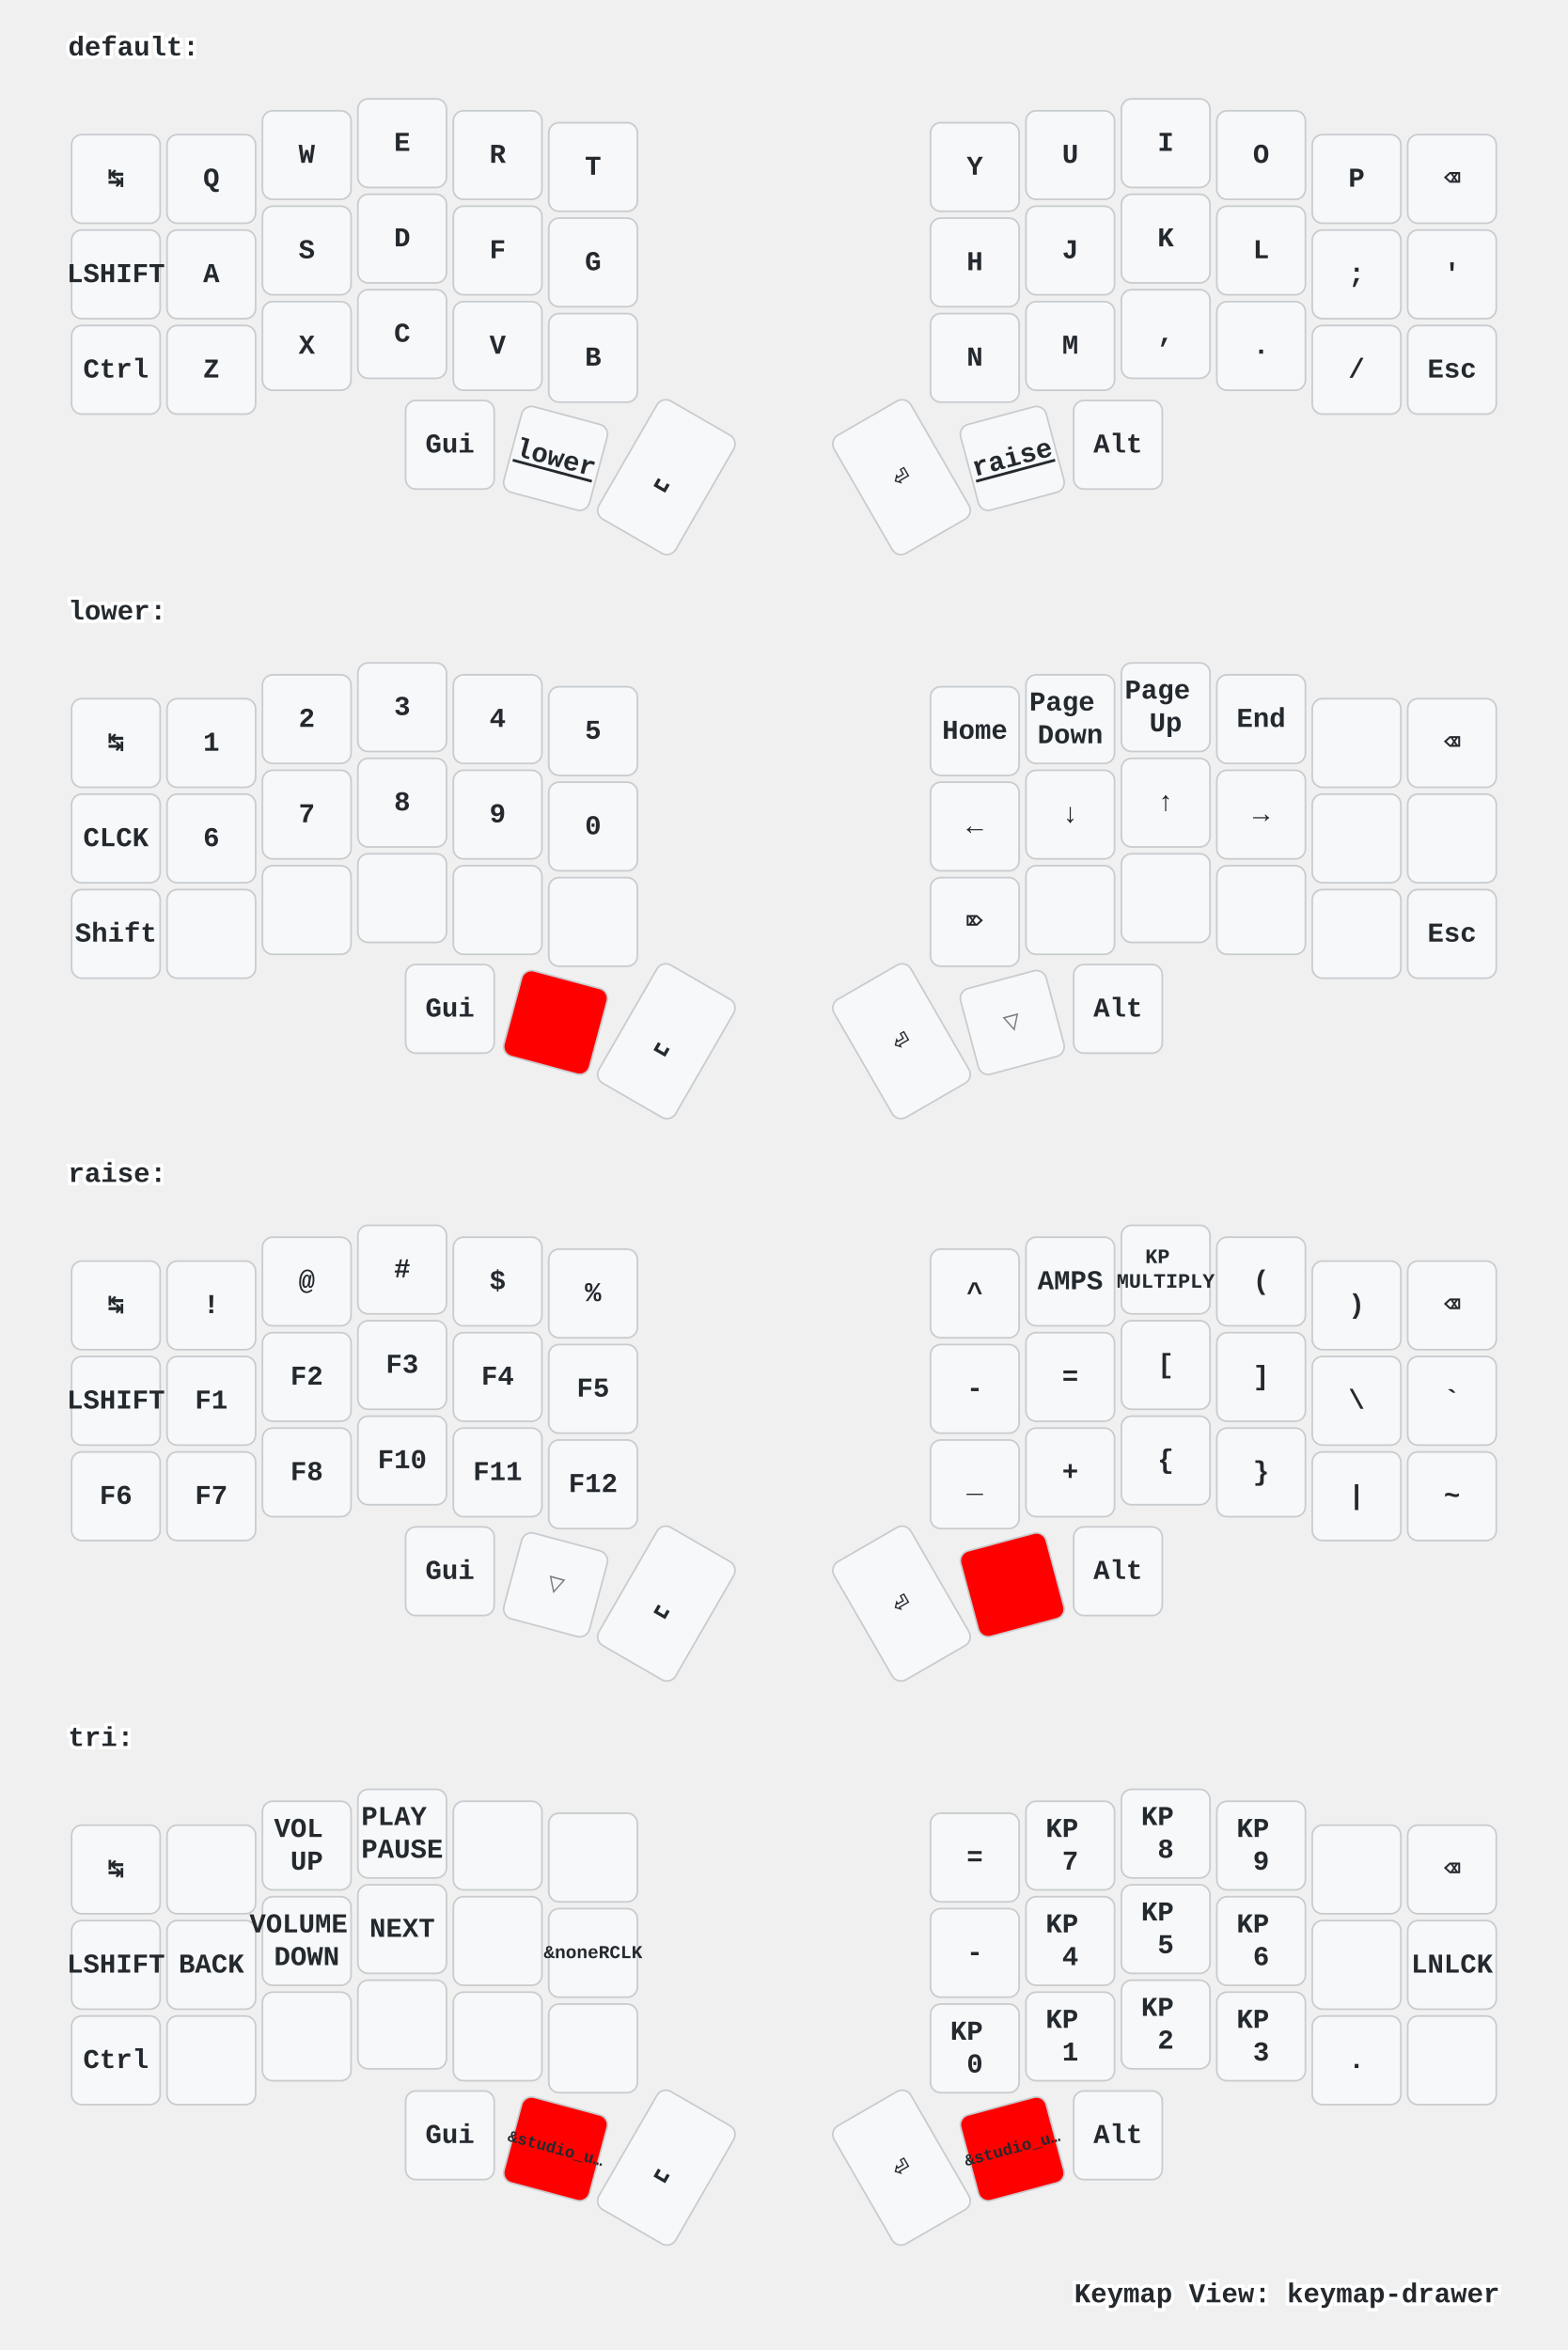
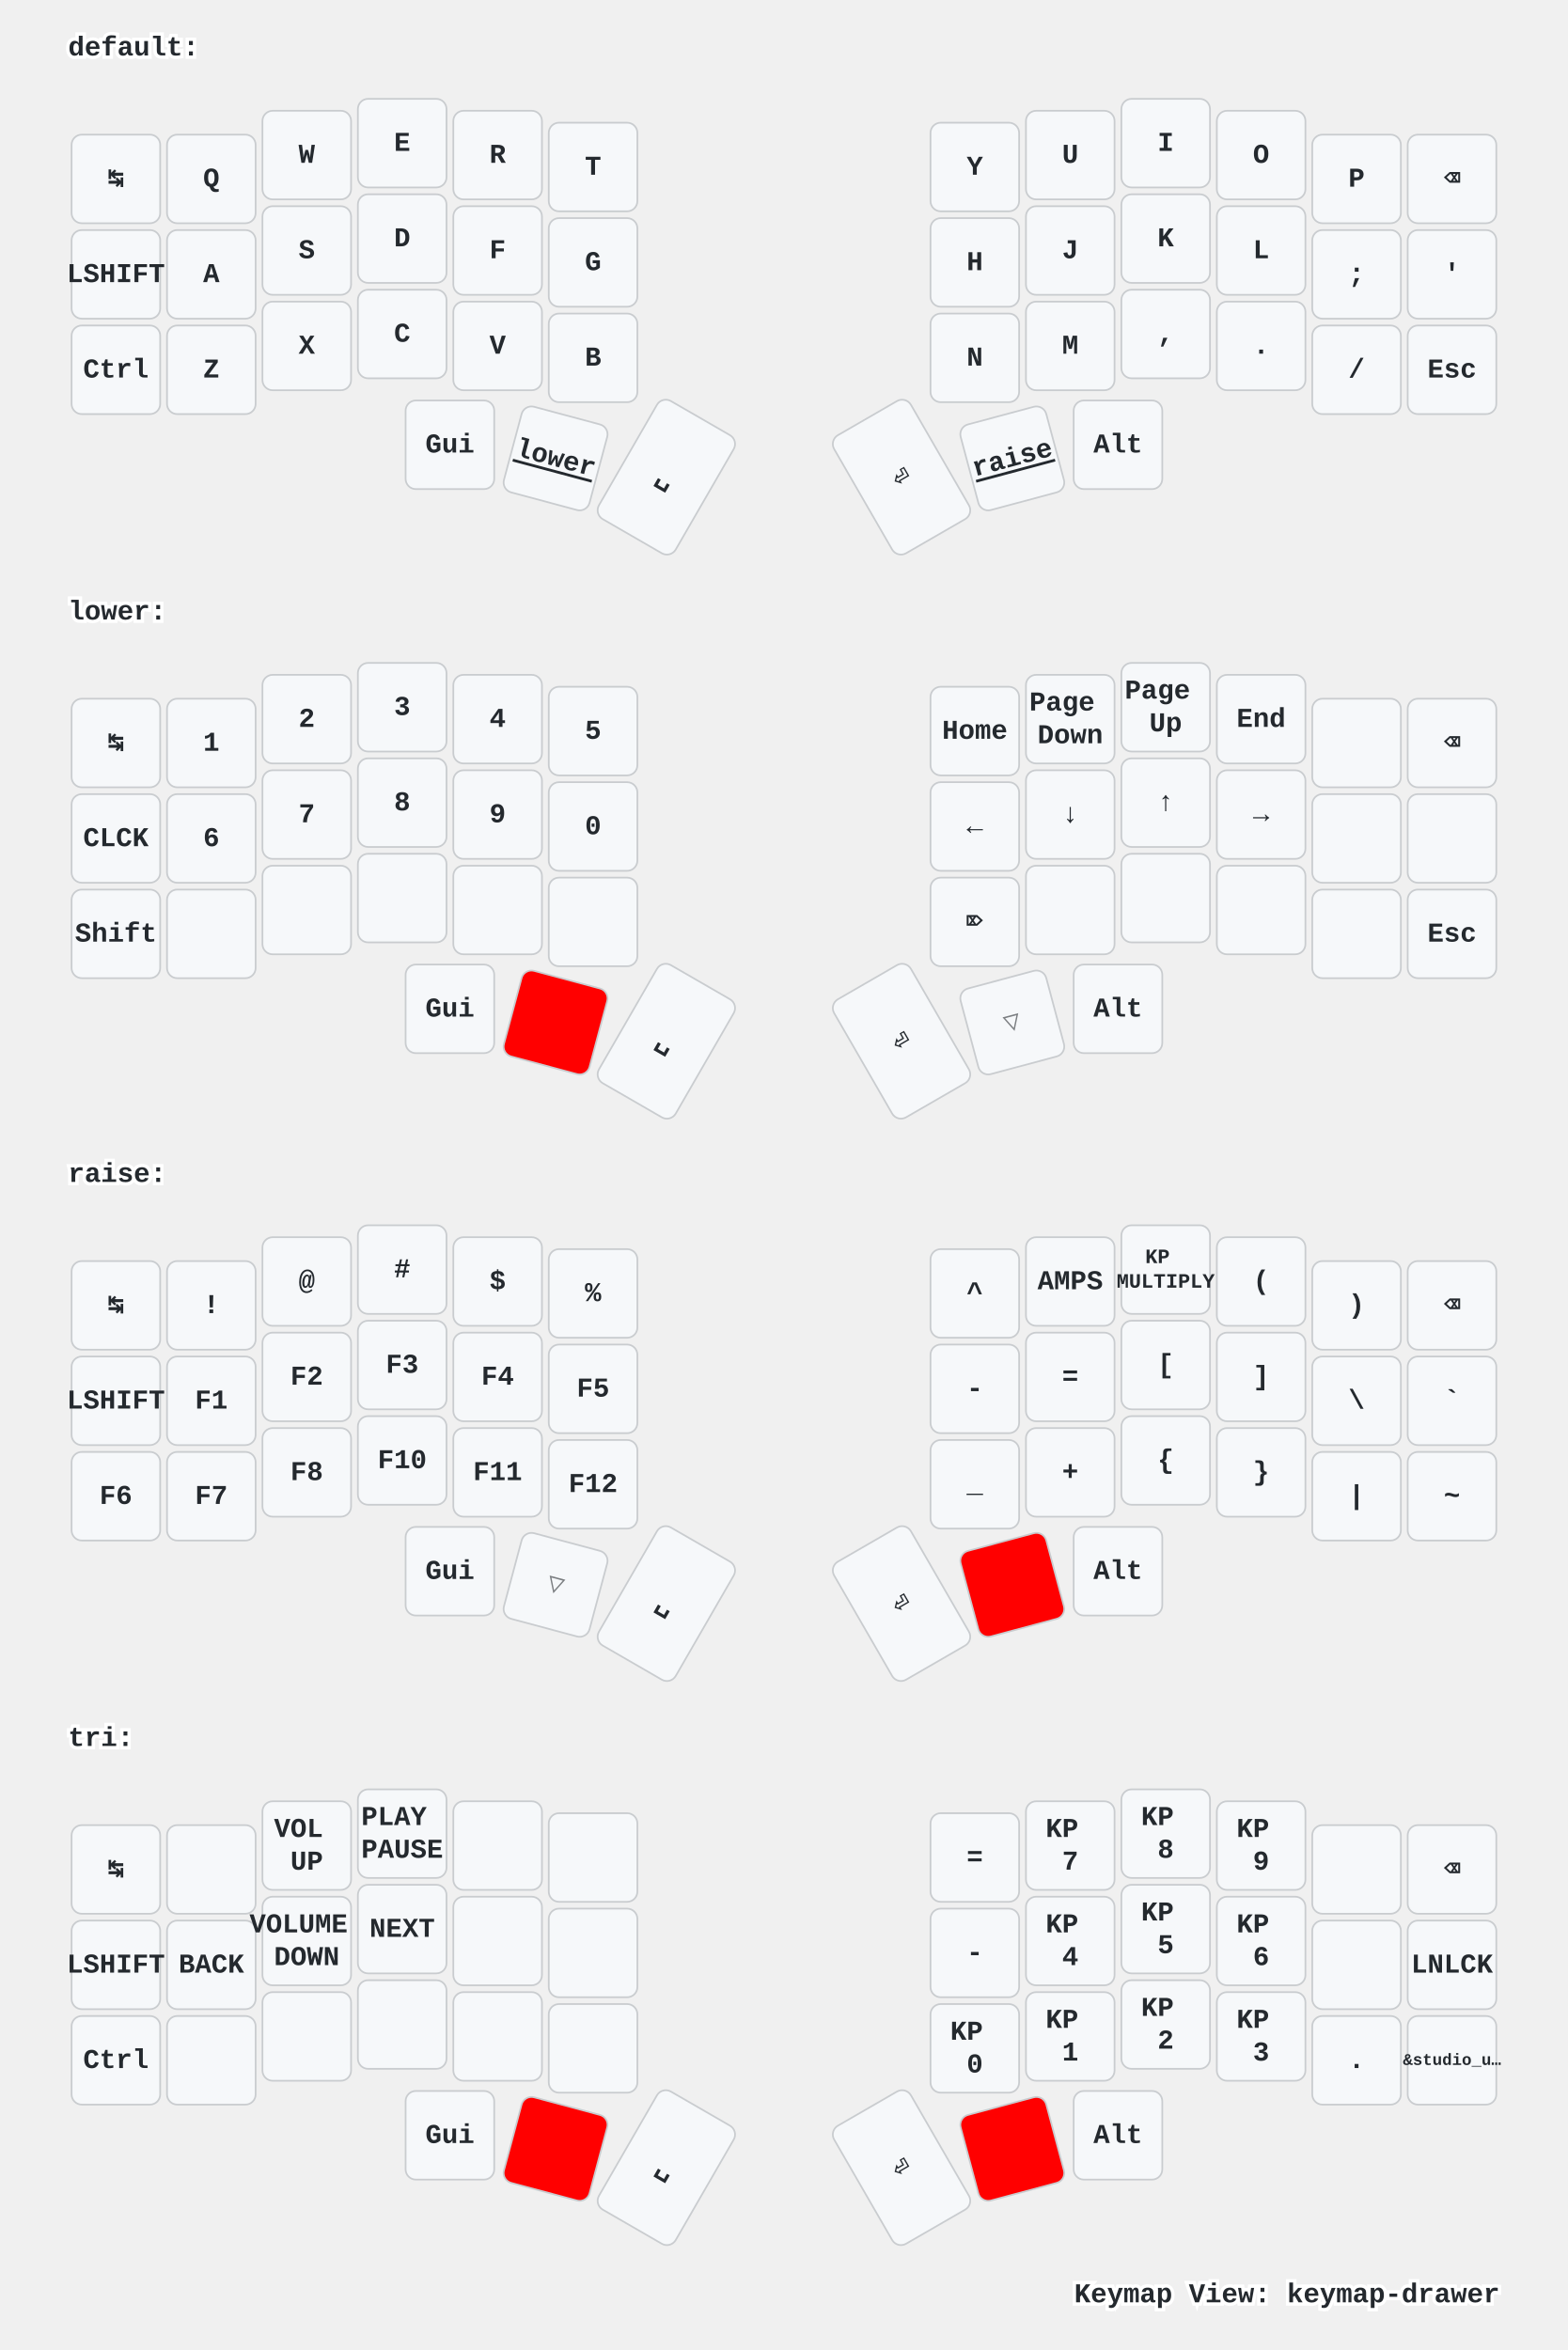
<svg xmlns="http://www.w3.org/2000/svg" width="920" height="1379" viewBox="0 0 920 1379" class="keymap">
  <style>/* inherit to force styles through use tags */
svg path {
    fill: inherit;
}

/* font and background color specifications */
svg.keymap {
    font-family: SFMono-Regular,Consolas,Liberation Mono,Menlo,monospace;
    font-size: 14px;
    font-kerning: normal;
    text-rendering: optimizeLegibility;
    fill: #24292e;
}

/* default key styling */
rect.key {
    fill: #f6f8fa;
}

rect.key, rect.combo {
    stroke: #c9cccf;
    stroke-width: 1;
}

/* default key side styling, only used is draw_key_sides is set */
rect.side {
    filter: brightness(90%);
}

/* color accent for combo boxes */
rect.combo, rect.combo-separate {
    fill: #cdf;
}

/* color accent for held keys */
rect.held, rect.combo.held {
    fill: #fdd;
}

/* color accent for ghost (optional) keys */
rect.ghost, rect.combo.ghost {
    stroke-dasharray: 4, 4;
    stroke-width: 2;
}

text {
    text-anchor: middle;
    dominant-baseline: middle;
}

/* styling for layer labels */
text.label {
    font-weight: bold;
    text-anchor: start;
    stroke: white;
    stroke-width: 4;
    paint-order: stroke;
}

/* styling for optional footer */
text.footer {
    text-anchor: end;
    dominant-baseline: auto;
    stroke: white;
    stroke-width: 4;
    paint-order: stroke;
}

/* styling for combo tap, and key hold/shifted label text */
text.combo, text.hold, text.shifted {
    font-size: 11px;
}

text.hold {
    text-anchor: middle;
    dominant-baseline: auto;
}

text.shifted {
    text-anchor: middle;
    dominant-baseline: hanging;
}

text.layer-activator {
    text-decoration: underline;
}

/* styling for hold/shifted label text in combo box */
text.combo.hold, text.combo.shifted {
    font-size: 8px;
}

/* lighter symbol for transparent keys */
text.trans {
    fill: #7b7e81;
}

/* styling for combo dendrons */
path.combo {
    stroke-width: 1;
    stroke: gray;
    fill: none;
}

/* Start Tabler Icons Cleanup */
/* cannot use height/width with glyphs */
.icon-tabler &gt; path {
    fill: inherit;
    stroke: inherit;
    stroke-width: 2;
}
/* hide tabler's default box */
.icon-tabler &gt; path[stroke="none"][fill="none"] {
    visibility: hidden;
}
/* End Tabler Icons Cleanup */

/* For default sytles, see https://github.com/caksoylar/keymap-drawer/blob/main/keymap_drawer/config.py#L85 */

svg.keymap {
  font-family: Ubuntu Mono, Inconsolata, Consolas, Liberation Mono, Menlo, monospace;
  font-size: 16px;
  font-weight: bold;
  text-rendering: optimizeLegibility;
}

/* Color accent for held keys
red = #f00
green = #0f0
blue = #00f
yellow = #ff0
cyan = #0ff
magenta = #f0f
white = #fff
black = #000
grey = #888
light grey = #ccc
#ffc
*/
rect.held, rect.combo.held {
    fill: #f00;
}

/* Technique borrowed and extended from https://github.com/englmaxi/zmk-config/blob/master/keymap-drawer/config.yaml */
.sym_sub_text.tap {
  translate: -5px 2px;
  font-size: 20px;
}
.sym_sub_text.shifted {
  translate: 10px 13px;
  font-size: 10px;
  opacity: 1.0;
}
.combo.sym_sub_text.tap {
  translate: -1px 1px;
}
.combo.sym_sub_text.shifted {
  translate: 7px 5px;
  font-size: 10px;
  opacity: 1.0;
}

/* Toggle */
.toggle.shifted {
  translate: -10px 12px;
}

.toggle.hold {
  translate: 13px -23px;
}

/* Variant for tap-dances */
.tap_dance.tap {
  translate: -7px 0px;
  font-size: 12px;
}
.tap_dance.shifted {
  translate: 7px 17px;
  font-size: 12px;
  opacity: 1.0;
}

/* Variant for symbol next to symbol */
.sym_by_sym.tap {
  translate: -6px 0px;
}
.sym_by_sym.shifted {
  translate: 10px 12px;
  opacity: 1.0;
}

.combo.sym_by_sym.tap {
  translate: -35px 0px;
}
.combo.sym_by_sym.shifted {
  translate: 35px 20px;
  opacity: 1.0;
}

.combo.sym_by_sym.hold {
  visibility: hidden;
}

/* hide hold box for combo sym_by_sym */
.combo.sym_by_sym.hold &gt; path[stroke="none"][fill="none"] {
  visibility: hidden;
}
</style>
  <g transform="translate(40, 0)" class="layer-default">
    <text x="0" y="28" class="label" id="default">default:</text>
    <g transform="translate(0, 56)">
      <g transform="translate(28, 49)" class="key keypos-0">
        <rect rx="6" ry="6" x="-26" y="-26" width="52" height="52" class="key" />
        <text x="0" y="0" class="key tap">↹</text>
      </g>
      <g transform="translate(84, 49)" class="key keypos-1">
        <rect rx="6" ry="6" x="-26" y="-26" width="52" height="52" class="key" />
        <text x="0" y="0" class="key tap">Q</text>
      </g>
      <g transform="translate(140, 35)" class="key keypos-2">
        <rect rx="6" ry="6" x="-26" y="-26" width="52" height="52" class="key" />
        <text x="0" y="0" class="key tap">W</text>
      </g>
      <g transform="translate(196, 28)" class="key keypos-3">
        <rect rx="6" ry="6" x="-26" y="-26" width="52" height="52" class="key" />
        <text x="0" y="0" class="key tap">E</text>
      </g>
      <g transform="translate(252, 35)" class="key keypos-4">
        <rect rx="6" ry="6" x="-26" y="-26" width="52" height="52" class="key" />
        <text x="0" y="0" class="key tap">R</text>
      </g>
      <g transform="translate(308, 42)" class="key keypos-5">
        <rect rx="6" ry="6" x="-26" y="-26" width="52" height="52" class="key" />
        <text x="0" y="0" class="key tap">T</text>
      </g>
      <g transform="translate(532, 42)" class="key keypos-6">
        <rect rx="6" ry="6" x="-26" y="-26" width="52" height="52" class="key" />
        <text x="0" y="0" class="key tap">Y</text>
      </g>
      <g transform="translate(588, 35)" class="key keypos-7">
        <rect rx="6" ry="6" x="-26" y="-26" width="52" height="52" class="key" />
        <text x="0" y="0" class="key tap">U</text>
      </g>
      <g transform="translate(644, 28)" class="key keypos-8">
        <rect rx="6" ry="6" x="-26" y="-26" width="52" height="52" class="key" />
        <text x="0" y="0" class="key tap">I</text>
      </g>
      <g transform="translate(700, 35)" class="key keypos-9">
        <rect rx="6" ry="6" x="-26" y="-26" width="52" height="52" class="key" />
        <text x="0" y="0" class="key tap">O</text>
      </g>
      <g transform="translate(756, 49)" class="key keypos-10">
        <rect rx="6" ry="6" x="-26" y="-26" width="52" height="52" class="key" />
        <text x="0" y="0" class="key tap">P</text>
      </g>
      <g transform="translate(812, 49)" class="key keypos-11">
        <rect rx="6" ry="6" x="-26" y="-26" width="52" height="52" class="key" />
        <text x="0" y="0" class="key tap">⌫</text>
      </g>
      <g transform="translate(28, 105)" class="key keypos-12">
        <rect rx="6" ry="6" x="-26" y="-26" width="52" height="52" class="key" />
        <text x="0" y="0" class="key tap">LSHIFT</text>
      </g>
      <g transform="translate(84, 105)" class="key keypos-13">
        <rect rx="6" ry="6" x="-26" y="-26" width="52" height="52" class="key" />
        <text x="0" y="0" class="key tap">A</text>
      </g>
      <g transform="translate(140, 91)" class="key keypos-14">
        <rect rx="6" ry="6" x="-26" y="-26" width="52" height="52" class="key" />
        <text x="0" y="0" class="key tap">S</text>
      </g>
      <g transform="translate(196, 84)" class="key keypos-15">
        <rect rx="6" ry="6" x="-26" y="-26" width="52" height="52" class="key" />
        <text x="0" y="0" class="key tap">D</text>
      </g>
      <g transform="translate(252, 91)" class="key keypos-16">
        <rect rx="6" ry="6" x="-26" y="-26" width="52" height="52" class="key" />
        <text x="0" y="0" class="key tap">F</text>
      </g>
      <g transform="translate(308, 98)" class="key keypos-17">
        <rect rx="6" ry="6" x="-26" y="-26" width="52" height="52" class="key" />
        <text x="0" y="0" class="key tap">G</text>
      </g>
      <g transform="translate(532, 98)" class="key keypos-18">
        <rect rx="6" ry="6" x="-26" y="-26" width="52" height="52" class="key" />
        <text x="0" y="0" class="key tap">H</text>
      </g>
      <g transform="translate(588, 91)" class="key keypos-19">
        <rect rx="6" ry="6" x="-26" y="-26" width="52" height="52" class="key" />
        <text x="0" y="0" class="key tap">J</text>
      </g>
      <g transform="translate(644, 84)" class="key keypos-20">
        <rect rx="6" ry="6" x="-26" y="-26" width="52" height="52" class="key" />
        <text x="0" y="0" class="key tap">K</text>
      </g>
      <g transform="translate(700, 91)" class="key keypos-21">
        <rect rx="6" ry="6" x="-26" y="-26" width="52" height="52" class="key" />
        <text x="0" y="0" class="key tap">L</text>
      </g>
      <g transform="translate(756, 105)" class="key keypos-22">
        <rect rx="6" ry="6" x="-26" y="-26" width="52" height="52" class="key" />
        <text x="0" y="0" class="key tap">;</text>
      </g>
      <g transform="translate(812, 105)" class="key keypos-23">
        <rect rx="6" ry="6" x="-26" y="-26" width="52" height="52" class="key" />
        <text x="0" y="0" class="key tap">'</text>
      </g>
      <g transform="translate(28, 161)" class="key keypos-24">
        <rect rx="6" ry="6" x="-26" y="-26" width="52" height="52" class="key" />
        <text x="0" y="0" class="key tap">Ctrl</text>
      </g>
      <g transform="translate(84, 161)" class="key keypos-25">
        <rect rx="6" ry="6" x="-26" y="-26" width="52" height="52" class="key" />
        <text x="0" y="0" class="key tap">Z</text>
      </g>
      <g transform="translate(140, 147)" class="key keypos-26">
        <rect rx="6" ry="6" x="-26" y="-26" width="52" height="52" class="key" />
        <text x="0" y="0" class="key tap">X</text>
      </g>
      <g transform="translate(196, 140)" class="key keypos-27">
        <rect rx="6" ry="6" x="-26" y="-26" width="52" height="52" class="key" />
        <text x="0" y="0" class="key tap">C</text>
      </g>
      <g transform="translate(252, 147)" class="key keypos-28">
        <rect rx="6" ry="6" x="-26" y="-26" width="52" height="52" class="key" />
        <text x="0" y="0" class="key tap">V</text>
      </g>
      <g transform="translate(308, 154)" class="key keypos-29">
        <rect rx="6" ry="6" x="-26" y="-26" width="52" height="52" class="key" />
        <text x="0" y="0" class="key tap">B</text>
      </g>
      <g transform="translate(532, 154)" class="key keypos-30">
        <rect rx="6" ry="6" x="-26" y="-26" width="52" height="52" class="key" />
        <text x="0" y="0" class="key tap">N</text>
      </g>
      <g transform="translate(588, 147)" class="key keypos-31">
        <rect rx="6" ry="6" x="-26" y="-26" width="52" height="52" class="key" />
        <text x="0" y="0" class="key tap">M</text>
      </g>
      <g transform="translate(644, 140)" class="key keypos-32">
        <rect rx="6" ry="6" x="-26" y="-26" width="52" height="52" class="key" />
        <text x="0" y="0" class="key tap">,</text>
      </g>
      <g transform="translate(700, 147)" class="key keypos-33">
        <rect rx="6" ry="6" x="-26" y="-26" width="52" height="52" class="key" />
        <text x="0" y="0" class="key tap">.</text>
      </g>
      <g transform="translate(756, 161)" class="key keypos-34">
        <rect rx="6" ry="6" x="-26" y="-26" width="52" height="52" class="key" />
        <text x="0" y="0" class="key tap">/</text>
      </g>
      <g transform="translate(812, 161)" class="key keypos-35">
        <rect rx="6" ry="6" x="-26" y="-26" width="52" height="52" class="key" />
        <text x="0" y="0" class="key tap">Esc</text>
      </g>
      <g transform="translate(224, 205)" class="key keypos-36">
        <rect rx="6" ry="6" x="-26" y="-26" width="52" height="52" class="key" />
        <text x="0" y="0" class="key tap">Gui</text>
      </g>
      <g transform="translate(286, 213) rotate(15.0)" class="key keypos-37">
        <rect rx="6" ry="6" x="-26" y="-26" width="52" height="52" class="key" />
        <a href="#lower">
          <text x="0" y="0" class="key tap layer-activator">lower</text>
        </a>
      </g>
      <g transform="translate(351, 224) rotate(30.0)" class="key keypos-38">
        <rect rx="6" ry="6" x="-26" y="-40" width="52" height="80" class="key" />
        <text x="0" y="0" class="key tap">␣</text>
      </g>
      <g transform="translate(489, 224) rotate(-30.0)" class="key keypos-39">
        <rect rx="6" ry="6" x="-26" y="-40" width="52" height="80" class="key" />
        <text x="0" y="0" class="key tap">⏎</text>
      </g>
      <g transform="translate(554, 213) rotate(-15.0)" class="key keypos-40">
        <rect rx="6" ry="6" x="-26" y="-26" width="52" height="52" class="key" />
        <a href="#raise">
          <text x="0" y="0" class="key tap layer-activator">raise</text>
        </a>
      </g>
      <g transform="translate(616, 205)" class="key keypos-41">
        <rect rx="6" ry="6" x="-26" y="-26" width="52" height="52" class="key" />
        <text x="0" y="0" class="key tap">Alt</text>
      </g>
    </g>
  </g>
  <g transform="translate(40, 331)" class="layer-lower">
    <text x="0" y="28" class="label" id="lower">lower:</text>
    <g transform="translate(0, 56)">
      <g transform="translate(28, 49)" class="key keypos-0">
        <rect rx="6" ry="6" x="-26" y="-26" width="52" height="52" class="key" />
        <text x="0" y="0" class="key tap">↹</text>
      </g>
      <g transform="translate(84, 49)" class="key keypos-1">
        <rect rx="6" ry="6" x="-26" y="-26" width="52" height="52" class="key" />
        <text x="0" y="0" class="key tap">1</text>
      </g>
      <g transform="translate(140, 35)" class="key keypos-2">
        <rect rx="6" ry="6" x="-26" y="-26" width="52" height="52" class="key" />
        <text x="0" y="0" class="key tap">2</text>
      </g>
      <g transform="translate(196, 28)" class="key keypos-3">
        <rect rx="6" ry="6" x="-26" y="-26" width="52" height="52" class="key" />
        <text x="0" y="0" class="key tap">3</text>
      </g>
      <g transform="translate(252, 35)" class="key keypos-4">
        <rect rx="6" ry="6" x="-26" y="-26" width="52" height="52" class="key" />
        <text x="0" y="0" class="key tap">4</text>
      </g>
      <g transform="translate(308, 42)" class="key keypos-5">
        <rect rx="6" ry="6" x="-26" y="-26" width="52" height="52" class="key" />
        <text x="0" y="0" class="key tap">5</text>
      </g>
      <g transform="translate(532, 42)" class="key keypos-6">
        <rect rx="6" ry="6" x="-26" y="-26" width="52" height="52" class="key" />
        <text x="0" y="0" class="key tap">Home</text>
      </g>
      <g transform="translate(588, 35)" class="key keypos-7">
        <rect rx="6" ry="6" x="-26" y="-26" width="52" height="52" class="key" />
        <text x="0" y="0" class="key tap">
          <tspan x="0" dy="-0.6em">Page</tspan>
          <tspan x="0" dy="1.2em">Down</tspan>
        </text>
      </g>
      <g transform="translate(644, 28)" class="key keypos-8">
        <rect rx="6" ry="6" x="-26" y="-26" width="52" height="52" class="key" />
        <text x="0" y="0" class="key tap">
          <tspan x="0" dy="-0.6em">Page</tspan>
          <tspan x="0" dy="1.2em">Up</tspan>
        </text>
      </g>
      <g transform="translate(700, 35)" class="key keypos-9">
        <rect rx="6" ry="6" x="-26" y="-26" width="52" height="52" class="key" />
        <text x="0" y="0" class="key tap">End</text>
      </g>
      <g transform="translate(756, 49)" class="key keypos-10">
        <rect rx="6" ry="6" x="-26" y="-26" width="52" height="52" class="key" />
      </g>
      <g transform="translate(812, 49)" class="key keypos-11">
        <rect rx="6" ry="6" x="-26" y="-26" width="52" height="52" class="key" />
        <text x="0" y="0" class="key tap">⌫</text>
      </g>
      <g transform="translate(28, 105)" class="key keypos-12">
        <rect rx="6" ry="6" x="-26" y="-26" width="52" height="52" class="key" />
        <text x="0" y="0" class="key tap">CLCK</text>
      </g>
      <g transform="translate(84, 105)" class="key keypos-13">
        <rect rx="6" ry="6" x="-26" y="-26" width="52" height="52" class="key" />
        <text x="0" y="0" class="key tap">6</text>
      </g>
      <g transform="translate(140, 91)" class="key keypos-14">
        <rect rx="6" ry="6" x="-26" y="-26" width="52" height="52" class="key" />
        <text x="0" y="0" class="key tap">7</text>
      </g>
      <g transform="translate(196, 84)" class="key keypos-15">
        <rect rx="6" ry="6" x="-26" y="-26" width="52" height="52" class="key" />
        <text x="0" y="0" class="key tap">8</text>
      </g>
      <g transform="translate(252, 91)" class="key keypos-16">
        <rect rx="6" ry="6" x="-26" y="-26" width="52" height="52" class="key" />
        <text x="0" y="0" class="key tap">9</text>
      </g>
      <g transform="translate(308, 98)" class="key keypos-17">
        <rect rx="6" ry="6" x="-26" y="-26" width="52" height="52" class="key" />
        <text x="0" y="0" class="key tap">0</text>
      </g>
      <g transform="translate(532, 98)" class="key keypos-18">
        <rect rx="6" ry="6" x="-26" y="-26" width="52" height="52" class="key" />
        <text x="0" y="0" class="key tap">←</text>
      </g>
      <g transform="translate(588, 91)" class="key keypos-19">
        <rect rx="6" ry="6" x="-26" y="-26" width="52" height="52" class="key" />
        <text x="0" y="0" class="key tap">↓</text>
      </g>
      <g transform="translate(644, 84)" class="key keypos-20">
        <rect rx="6" ry="6" x="-26" y="-26" width="52" height="52" class="key" />
        <text x="0" y="0" class="key tap">↑</text>
      </g>
      <g transform="translate(700, 91)" class="key keypos-21">
        <rect rx="6" ry="6" x="-26" y="-26" width="52" height="52" class="key" />
        <text x="0" y="0" class="key tap">→</text>
      </g>
      <g transform="translate(756, 105)" class="key keypos-22">
        <rect rx="6" ry="6" x="-26" y="-26" width="52" height="52" class="key" />
      </g>
      <g transform="translate(812, 105)" class="key keypos-23">
        <rect rx="6" ry="6" x="-26" y="-26" width="52" height="52" class="key" />
      </g>
      <g transform="translate(28, 161)" class="key keypos-24">
        <rect rx="6" ry="6" x="-26" y="-26" width="52" height="52" class="key" />
        <text x="0" y="0" class="key tap">Shift</text>
      </g>
      <g transform="translate(84, 161)" class="key keypos-25">
        <rect rx="6" ry="6" x="-26" y="-26" width="52" height="52" class="key" />
      </g>
      <g transform="translate(140, 147)" class="key keypos-26">
        <rect rx="6" ry="6" x="-26" y="-26" width="52" height="52" class="key" />
      </g>
      <g transform="translate(196, 140)" class="key keypos-27">
        <rect rx="6" ry="6" x="-26" y="-26" width="52" height="52" class="key" />
      </g>
      <g transform="translate(252, 147)" class="key keypos-28">
        <rect rx="6" ry="6" x="-26" y="-26" width="52" height="52" class="key" />
      </g>
      <g transform="translate(308, 154)" class="key keypos-29">
        <rect rx="6" ry="6" x="-26" y="-26" width="52" height="52" class="key" />
      </g>
      <g transform="translate(532, 154)" class="key keypos-30">
        <rect rx="6" ry="6" x="-26" y="-26" width="52" height="52" class="key" />
        <text x="0" y="0" class="key tap">⌦</text>
      </g>
      <g transform="translate(588, 147)" class="key keypos-31">
        <rect rx="6" ry="6" x="-26" y="-26" width="52" height="52" class="key" />
      </g>
      <g transform="translate(644, 140)" class="key keypos-32">
        <rect rx="6" ry="6" x="-26" y="-26" width="52" height="52" class="key" />
      </g>
      <g transform="translate(700, 147)" class="key keypos-33">
        <rect rx="6" ry="6" x="-26" y="-26" width="52" height="52" class="key" />
      </g>
      <g transform="translate(756, 161)" class="key keypos-34">
        <rect rx="6" ry="6" x="-26" y="-26" width="52" height="52" class="key" />
      </g>
      <g transform="translate(812, 161)" class="key keypos-35">
        <rect rx="6" ry="6" x="-26" y="-26" width="52" height="52" class="key" />
        <text x="0" y="0" class="key tap">Esc</text>
      </g>
      <g transform="translate(224, 205)" class="key keypos-36">
        <rect rx="6" ry="6" x="-26" y="-26" width="52" height="52" class="key" />
        <text x="0" y="0" class="key tap">Gui</text>
      </g>
      <g transform="translate(286, 213) rotate(15.0)" class="key held keypos-37">
        <rect rx="6" ry="6" x="-26" y="-26" width="52" height="52" class="key held" />
      </g>
      <g transform="translate(351, 224) rotate(30.0)" class="key keypos-38">
        <rect rx="6" ry="6" x="-26" y="-40" width="52" height="80" class="key" />
        <text x="0" y="0" class="key tap">␣</text>
      </g>
      <g transform="translate(489, 224) rotate(-30.0)" class="key keypos-39">
        <rect rx="6" ry="6" x="-26" y="-40" width="52" height="80" class="key" />
        <text x="0" y="0" class="key tap">⏎</text>
      </g>
      <g transform="translate(554, 213) rotate(-15.0)" class="key trans keypos-40">
        <rect rx="6" ry="6" x="-26" y="-26" width="52" height="52" class="key trans" />
        <text x="0" y="0" class="key trans tap">▽</text>
      </g>
      <g transform="translate(616, 205)" class="key keypos-41">
        <rect rx="6" ry="6" x="-26" y="-26" width="52" height="52" class="key" />
        <text x="0" y="0" class="key tap">Alt</text>
      </g>
    </g>
  </g>
  <g transform="translate(40, 661)" class="layer-raise">
    <text x="0" y="28" class="label" id="raise">raise:</text>
    <g transform="translate(0, 56)">
      <g transform="translate(28, 49)" class="key keypos-0">
        <rect rx="6" ry="6" x="-26" y="-26" width="52" height="52" class="key" />
        <text x="0" y="0" class="key tap">↹</text>
      </g>
      <g transform="translate(84, 49)" class="key keypos-1">
        <rect rx="6" ry="6" x="-26" y="-26" width="52" height="52" class="key" />
        <text x="0" y="0" class="key tap">!</text>
      </g>
      <g transform="translate(140, 35)" class="key keypos-2">
        <rect rx="6" ry="6" x="-26" y="-26" width="52" height="52" class="key" />
        <text x="0" y="0" class="key tap">@</text>
      </g>
      <g transform="translate(196, 28)" class="key keypos-3">
        <rect rx="6" ry="6" x="-26" y="-26" width="52" height="52" class="key" />
        <text x="0" y="0" class="key tap">#</text>
      </g>
      <g transform="translate(252, 35)" class="key keypos-4">
        <rect rx="6" ry="6" x="-26" y="-26" width="52" height="52" class="key" />
        <text x="0" y="0" class="key tap">$</text>
      </g>
      <g transform="translate(308, 42)" class="key keypos-5">
        <rect rx="6" ry="6" x="-26" y="-26" width="52" height="52" class="key" />
        <text x="0" y="0" class="key tap">%</text>
      </g>
      <g transform="translate(532, 42)" class="key keypos-6">
        <rect rx="6" ry="6" x="-26" y="-26" width="52" height="52" class="key" />
        <text x="0" y="0" class="key tap">^</text>
      </g>
      <g transform="translate(588, 35)" class="key keypos-7">
        <rect rx="6" ry="6" x="-26" y="-26" width="52" height="52" class="key" />
        <text x="0" y="0" class="key tap">AMPS</text>
      </g>
      <g transform="translate(644, 28)" class="key keypos-8">
        <rect rx="6" ry="6" x="-26" y="-26" width="52" height="52" class="key" />
        <text x="0" y="0" class="key tap">
          <tspan x="0" dy="-0.6em" style="font-size: 75%">KP</tspan>
          <tspan x="0" dy="1.2em" style="font-size: 75%">MULTIPLY</tspan>
        </text>
      </g>
      <g transform="translate(700, 35)" class="key keypos-9">
        <rect rx="6" ry="6" x="-26" y="-26" width="52" height="52" class="key" />
        <text x="0" y="0" class="key tap">(</text>
      </g>
      <g transform="translate(756, 49)" class="key keypos-10">
        <rect rx="6" ry="6" x="-26" y="-26" width="52" height="52" class="key" />
        <text x="0" y="0" class="key tap">)</text>
      </g>
      <g transform="translate(812, 49)" class="key keypos-11">
        <rect rx="6" ry="6" x="-26" y="-26" width="52" height="52" class="key" />
        <text x="0" y="0" class="key tap">⌫</text>
      </g>
      <g transform="translate(28, 105)" class="key keypos-12">
        <rect rx="6" ry="6" x="-26" y="-26" width="52" height="52" class="key" />
        <text x="0" y="0" class="key tap">LSHIFT</text>
      </g>
      <g transform="translate(84, 105)" class="key keypos-13">
        <rect rx="6" ry="6" x="-26" y="-26" width="52" height="52" class="key" />
        <text x="0" y="0" class="key tap">F1</text>
      </g>
      <g transform="translate(140, 91)" class="key keypos-14">
        <rect rx="6" ry="6" x="-26" y="-26" width="52" height="52" class="key" />
        <text x="0" y="0" class="key tap">F2</text>
      </g>
      <g transform="translate(196, 84)" class="key keypos-15">
        <rect rx="6" ry="6" x="-26" y="-26" width="52" height="52" class="key" />
        <text x="0" y="0" class="key tap">F3</text>
      </g>
      <g transform="translate(252, 91)" class="key keypos-16">
        <rect rx="6" ry="6" x="-26" y="-26" width="52" height="52" class="key" />
        <text x="0" y="0" class="key tap">F4</text>
      </g>
      <g transform="translate(308, 98)" class="key keypos-17">
        <rect rx="6" ry="6" x="-26" y="-26" width="52" height="52" class="key" />
        <text x="0" y="0" class="key tap">F5</text>
      </g>
      <g transform="translate(532, 98)" class="key keypos-18">
        <rect rx="6" ry="6" x="-26" y="-26" width="52" height="52" class="key" />
        <text x="0" y="0" class="key tap">-</text>
      </g>
      <g transform="translate(588, 91)" class="key keypos-19">
        <rect rx="6" ry="6" x="-26" y="-26" width="52" height="52" class="key" />
        <text x="0" y="0" class="key tap">=</text>
      </g>
      <g transform="translate(644, 84)" class="key keypos-20">
        <rect rx="6" ry="6" x="-26" y="-26" width="52" height="52" class="key" />
        <text x="0" y="0" class="key tap">[</text>
      </g>
      <g transform="translate(700, 91)" class="key keypos-21">
        <rect rx="6" ry="6" x="-26" y="-26" width="52" height="52" class="key" />
        <text x="0" y="0" class="key tap">]</text>
      </g>
      <g transform="translate(756, 105)" class="key keypos-22">
        <rect rx="6" ry="6" x="-26" y="-26" width="52" height="52" class="key" />
        <text x="0" y="0" class="key tap">\</text>
      </g>
      <g transform="translate(812, 105)" class="key keypos-23">
        <rect rx="6" ry="6" x="-26" y="-26" width="52" height="52" class="key" />
        <text x="0" y="0" class="key tap">`</text>
      </g>
      <g transform="translate(28, 161)" class="key keypos-24">
        <rect rx="6" ry="6" x="-26" y="-26" width="52" height="52" class="key" />
        <text x="0" y="0" class="key tap">F6</text>
      </g>
      <g transform="translate(84, 161)" class="key keypos-25">
        <rect rx="6" ry="6" x="-26" y="-26" width="52" height="52" class="key" />
        <text x="0" y="0" class="key tap">F7</text>
      </g>
      <g transform="translate(140, 147)" class="key keypos-26">
        <rect rx="6" ry="6" x="-26" y="-26" width="52" height="52" class="key" />
        <text x="0" y="0" class="key tap">F8</text>
      </g>
      <g transform="translate(196, 140)" class="key keypos-27">
        <rect rx="6" ry="6" x="-26" y="-26" width="52" height="52" class="key" />
        <text x="0" y="0" class="key tap">F10</text>
      </g>
      <g transform="translate(252, 147)" class="key keypos-28">
        <rect rx="6" ry="6" x="-26" y="-26" width="52" height="52" class="key" />
        <text x="0" y="0" class="key tap">F11</text>
      </g>
      <g transform="translate(308, 154)" class="key keypos-29">
        <rect rx="6" ry="6" x="-26" y="-26" width="52" height="52" class="key" />
        <text x="0" y="0" class="key tap">F12</text>
      </g>
      <g transform="translate(532, 154)" class="key keypos-30">
        <rect rx="6" ry="6" x="-26" y="-26" width="52" height="52" class="key" />
        <text x="0" y="0" class="key tap">_</text>
      </g>
      <g transform="translate(588, 147)" class="key keypos-31">
        <rect rx="6" ry="6" x="-26" y="-26" width="52" height="52" class="key" />
        <text x="0" y="0" class="key tap">+</text>
      </g>
      <g transform="translate(644, 140)" class="key keypos-32">
        <rect rx="6" ry="6" x="-26" y="-26" width="52" height="52" class="key" />
        <text x="0" y="0" class="key tap">{</text>
      </g>
      <g transform="translate(700, 147)" class="key keypos-33">
        <rect rx="6" ry="6" x="-26" y="-26" width="52" height="52" class="key" />
        <text x="0" y="0" class="key tap">}</text>
      </g>
      <g transform="translate(756, 161)" class="key keypos-34">
        <rect rx="6" ry="6" x="-26" y="-26" width="52" height="52" class="key" />
        <text x="0" y="0" class="key tap">|</text>
      </g>
      <g transform="translate(812, 161)" class="key keypos-35">
        <rect rx="6" ry="6" x="-26" y="-26" width="52" height="52" class="key" />
        <text x="0" y="0" class="key tap">~</text>
      </g>
      <g transform="translate(224, 205)" class="key keypos-36">
        <rect rx="6" ry="6" x="-26" y="-26" width="52" height="52" class="key" />
        <text x="0" y="0" class="key tap">Gui</text>
      </g>
      <g transform="translate(286, 213) rotate(15.0)" class="key trans keypos-37">
        <rect rx="6" ry="6" x="-26" y="-26" width="52" height="52" class="key trans" />
        <text x="0" y="0" class="key trans tap">▽</text>
      </g>
      <g transform="translate(351, 224) rotate(30.0)" class="key keypos-38">
        <rect rx="6" ry="6" x="-26" y="-40" width="52" height="80" class="key" />
        <text x="0" y="0" class="key tap">␣</text>
      </g>
      <g transform="translate(489, 224) rotate(-30.0)" class="key keypos-39">
        <rect rx="6" ry="6" x="-26" y="-40" width="52" height="80" class="key" />
        <text x="0" y="0" class="key tap">⏎</text>
      </g>
      <g transform="translate(554, 213) rotate(-15.0)" class="key held keypos-40">
        <rect rx="6" ry="6" x="-26" y="-26" width="52" height="52" class="key held" />
      </g>
      <g transform="translate(616, 205)" class="key keypos-41">
        <rect rx="6" ry="6" x="-26" y="-26" width="52" height="52" class="key" />
        <text x="0" y="0" class="key tap">Alt</text>
      </g>
    </g>
  </g>
  <g transform="translate(40, 992)" class="layer-tri">
    <text x="0" y="28" class="label" id="tri">tri:</text>
    <g transform="translate(0, 56)">
      <g transform="translate(28, 49)" class="key keypos-0">
        <rect rx="6" ry="6" x="-26" y="-26" width="52" height="52" class="key" />
        <text x="0" y="0" class="key tap">↹</text>
      </g>
      <g transform="translate(84, 49)" class="key keypos-1">
        <rect rx="6" ry="6" x="-26" y="-26" width="52" height="52" class="key" />
      </g>
      <g transform="translate(140, 35)" class="key keypos-2">
        <rect rx="6" ry="6" x="-26" y="-26" width="52" height="52" class="key" />
        <text x="0" y="0" class="key tap">
          <tspan x="0" dy="-0.6em">VOL</tspan>
          <tspan x="0" dy="1.2em">UP</tspan>
        </text>
      </g>
      <g transform="translate(196, 28)" class="key keypos-3">
        <rect rx="6" ry="6" x="-26" y="-26" width="52" height="52" class="key" />
        <text x="0" y="0" class="key tap">
          <tspan x="0" dy="-0.6em">PLAY</tspan>
          <tspan x="0" dy="1.2em">PAUSE</tspan>
        </text>
      </g>
      <g transform="translate(252, 35)" class="key keypos-4">
        <rect rx="6" ry="6" x="-26" y="-26" width="52" height="52" class="key" />
      </g>
      <g transform="translate(308, 42)" class="key keypos-5">
        <rect rx="6" ry="6" x="-26" y="-26" width="52" height="52" class="key" />
      </g>
      <g transform="translate(532, 42)" class="key keypos-6">
        <rect rx="6" ry="6" x="-26" y="-26" width="52" height="52" class="key" />
        <text x="0" y="0" class="key tap">=</text>
      </g>
      <g transform="translate(588, 35)" class="key keypos-7">
        <rect rx="6" ry="6" x="-26" y="-26" width="52" height="52" class="key" />
        <text x="0" y="0" class="key tap">
          <tspan x="0" dy="-0.6em">KP</tspan>
          <tspan x="0" dy="1.2em">7</tspan>
        </text>
      </g>
      <g transform="translate(644, 28)" class="key keypos-8">
        <rect rx="6" ry="6" x="-26" y="-26" width="52" height="52" class="key" />
        <text x="0" y="0" class="key tap">
          <tspan x="0" dy="-0.6em">KP</tspan>
          <tspan x="0" dy="1.2em">8</tspan>
        </text>
      </g>
      <g transform="translate(700, 35)" class="key keypos-9">
        <rect rx="6" ry="6" x="-26" y="-26" width="52" height="52" class="key" />
        <text x="0" y="0" class="key tap">
          <tspan x="0" dy="-0.6em">KP</tspan>
          <tspan x="0" dy="1.2em">9</tspan>
        </text>
      </g>
      <g transform="translate(756, 49)" class="key keypos-10">
        <rect rx="6" ry="6" x="-26" y="-26" width="52" height="52" class="key" />
      </g>
      <g transform="translate(812, 49)" class="key keypos-11">
        <rect rx="6" ry="6" x="-26" y="-26" width="52" height="52" class="key" />
        <text x="0" y="0" class="key tap">⌫</text>
      </g>
      <g transform="translate(28, 105)" class="key keypos-12">
        <rect rx="6" ry="6" x="-26" y="-26" width="52" height="52" class="key" />
        <text x="0" y="0" class="key tap">LSHIFT</text>
      </g>
      <g transform="translate(84, 105)" class="key keypos-13">
        <rect rx="6" ry="6" x="-26" y="-26" width="52" height="52" class="key" />
        <text x="0" y="0" class="key tap">BACK</text>
      </g>
      <g transform="translate(140, 91)" class="key keypos-14">
        <rect rx="6" ry="6" x="-26" y="-26" width="52" height="52" class="key" />
        <text x="0" y="0" class="key tap">
          <tspan x="0" dy="-0.6em">VOLUME</tspan>
          <tspan x="0" dy="1.2em">DOWN</tspan>
        </text>
      </g>
      <g transform="translate(196, 84)" class="key keypos-15">
        <rect rx="6" ry="6" x="-26" y="-26" width="52" height="52" class="key" />
        <text x="0" y="0" class="key tap">NEXT</text>
      </g>
      <g transform="translate(252, 91)" class="key keypos-16">
        <rect rx="6" ry="6" x="-26" y="-26" width="52" height="52" class="key" />
      </g>
      <g transform="translate(308, 98)" class="key keypos-17">
        <rect rx="6" ry="6" x="-26" y="-26" width="52" height="52" class="key" />
-         <text x="0" y="0" class="key tap">
-           <tspan style="font-size: 67%">&amp;noneRCLK</tspan>
-         </text>
      </g>
      <g transform="translate(532, 98)" class="key keypos-18">
        <rect rx="6" ry="6" x="-26" y="-26" width="52" height="52" class="key" />
        <text x="0" y="0" class="key tap">-</text>
      </g>
      <g transform="translate(588, 91)" class="key keypos-19">
        <rect rx="6" ry="6" x="-26" y="-26" width="52" height="52" class="key" />
        <text x="0" y="0" class="key tap">
          <tspan x="0" dy="-0.6em">KP</tspan>
          <tspan x="0" dy="1.2em">4</tspan>
        </text>
      </g>
      <g transform="translate(644, 84)" class="key keypos-20">
        <rect rx="6" ry="6" x="-26" y="-26" width="52" height="52" class="key" />
        <text x="0" y="0" class="key tap">
          <tspan x="0" dy="-0.6em">KP</tspan>
          <tspan x="0" dy="1.2em">5</tspan>
        </text>
      </g>
      <g transform="translate(700, 91)" class="key keypos-21">
        <rect rx="6" ry="6" x="-26" y="-26" width="52" height="52" class="key" />
        <text x="0" y="0" class="key tap">
          <tspan x="0" dy="-0.6em">KP</tspan>
          <tspan x="0" dy="1.2em">6</tspan>
        </text>
      </g>
      <g transform="translate(756, 105)" class="key keypos-22">
        <rect rx="6" ry="6" x="-26" y="-26" width="52" height="52" class="key" />
      </g>
      <g transform="translate(812, 105)" class="key keypos-23">
        <rect rx="6" ry="6" x="-26" y="-26" width="52" height="52" class="key" />
        <text x="0" y="0" class="key tap">LNLCK</text>
      </g>
      <g transform="translate(28, 161)" class="key keypos-24">
        <rect rx="6" ry="6" x="-26" y="-26" width="52" height="52" class="key" />
        <text x="0" y="0" class="key tap">Ctrl</text>
      </g>
      <g transform="translate(84, 161)" class="key keypos-25">
        <rect rx="6" ry="6" x="-26" y="-26" width="52" height="52" class="key" />
      </g>
      <g transform="translate(140, 147)" class="key keypos-26">
        <rect rx="6" ry="6" x="-26" y="-26" width="52" height="52" class="key" />
      </g>
      <g transform="translate(196, 140)" class="key keypos-27">
        <rect rx="6" ry="6" x="-26" y="-26" width="52" height="52" class="key" />
      </g>
      <g transform="translate(252, 147)" class="key keypos-28">
        <rect rx="6" ry="6" x="-26" y="-26" width="52" height="52" class="key" />
      </g>
      <g transform="translate(308, 154)" class="key keypos-29">
        <rect rx="6" ry="6" x="-26" y="-26" width="52" height="52" class="key" />
      </g>
      <g transform="translate(532, 154)" class="key keypos-30">
        <rect rx="6" ry="6" x="-26" y="-26" width="52" height="52" class="key" />
        <text x="0" y="0" class="key tap">
          <tspan x="0" dy="-0.6em">KP</tspan>
          <tspan x="0" dy="1.2em">0</tspan>
        </text>
      </g>
      <g transform="translate(588, 147)" class="key keypos-31">
        <rect rx="6" ry="6" x="-26" y="-26" width="52" height="52" class="key" />
        <text x="0" y="0" class="key tap">
          <tspan x="0" dy="-0.6em">KP</tspan>
          <tspan x="0" dy="1.2em">1</tspan>
        </text>
      </g>
      <g transform="translate(644, 140)" class="key keypos-32">
        <rect rx="6" ry="6" x="-26" y="-26" width="52" height="52" class="key" />
        <text x="0" y="0" class="key tap">
          <tspan x="0" dy="-0.6em">KP</tspan>
          <tspan x="0" dy="1.2em">2</tspan>
        </text>
      </g>
      <g transform="translate(700, 147)" class="key keypos-33">
        <rect rx="6" ry="6" x="-26" y="-26" width="52" height="52" class="key" />
        <text x="0" y="0" class="key tap">
          <tspan x="0" dy="-0.6em">KP</tspan>
          <tspan x="0" dy="1.2em">3</tspan>
        </text>
      </g>
      <g transform="translate(756, 161)" class="key keypos-34">
        <rect rx="6" ry="6" x="-26" y="-26" width="52" height="52" class="key" />
        <text x="0" y="0" class="key tap">.</text>
      </g>
      <g transform="translate(812, 161)" class="key keypos-35">
        <rect rx="6" ry="6" x="-26" y="-26" width="52" height="52" class="key" />
+         <text x="0" y="0" class="key tap">
+           <tspan style="font-size: 60%">&amp;studio_u…</tspan>
+         </text>
      </g>
      <g transform="translate(224, 205)" class="key keypos-36">
        <rect rx="6" ry="6" x="-26" y="-26" width="52" height="52" class="key" />
        <text x="0" y="0" class="key tap">Gui</text>
      </g>
      <g transform="translate(286, 213) rotate(15.0)" class="key held keypos-37">
        <rect rx="6" ry="6" x="-26" y="-26" width="52" height="52" class="key held" />
-         <text x="0" y="0" class="key held tap">
-           <tspan style="font-size: 60%">&amp;studio_u…</tspan>
-         </text>
      </g>
      <g transform="translate(351, 224) rotate(30.0)" class="key keypos-38">
        <rect rx="6" ry="6" x="-26" y="-40" width="52" height="80" class="key" />
        <text x="0" y="0" class="key tap">␣</text>
      </g>
      <g transform="translate(489, 224) rotate(-30.0)" class="key keypos-39">
        <rect rx="6" ry="6" x="-26" y="-40" width="52" height="80" class="key" />
        <text x="0" y="0" class="key tap">⏎</text>
      </g>
      <g transform="translate(554, 213) rotate(-15.0)" class="key held keypos-40">
        <rect rx="6" ry="6" x="-26" y="-26" width="52" height="52" class="key held" />
-         <text x="0" y="0" class="key held tap">
-           <tspan style="font-size: 60%">&amp;studio_u…</tspan>
-         </text>
      </g>
      <g transform="translate(616, 205)" class="key keypos-41">
        <rect rx="6" ry="6" x="-26" y="-26" width="52" height="52" class="key" />
        <text x="0" y="0" class="key tap">Alt</text>
      </g>
    </g>
  </g>
  <text x="880.0" y="1351.0" class="footer">Keymap View: <a href="https://github.com/caksoylar/keymap-drawer">keymap-drawer</a>
  </text>
</svg>
